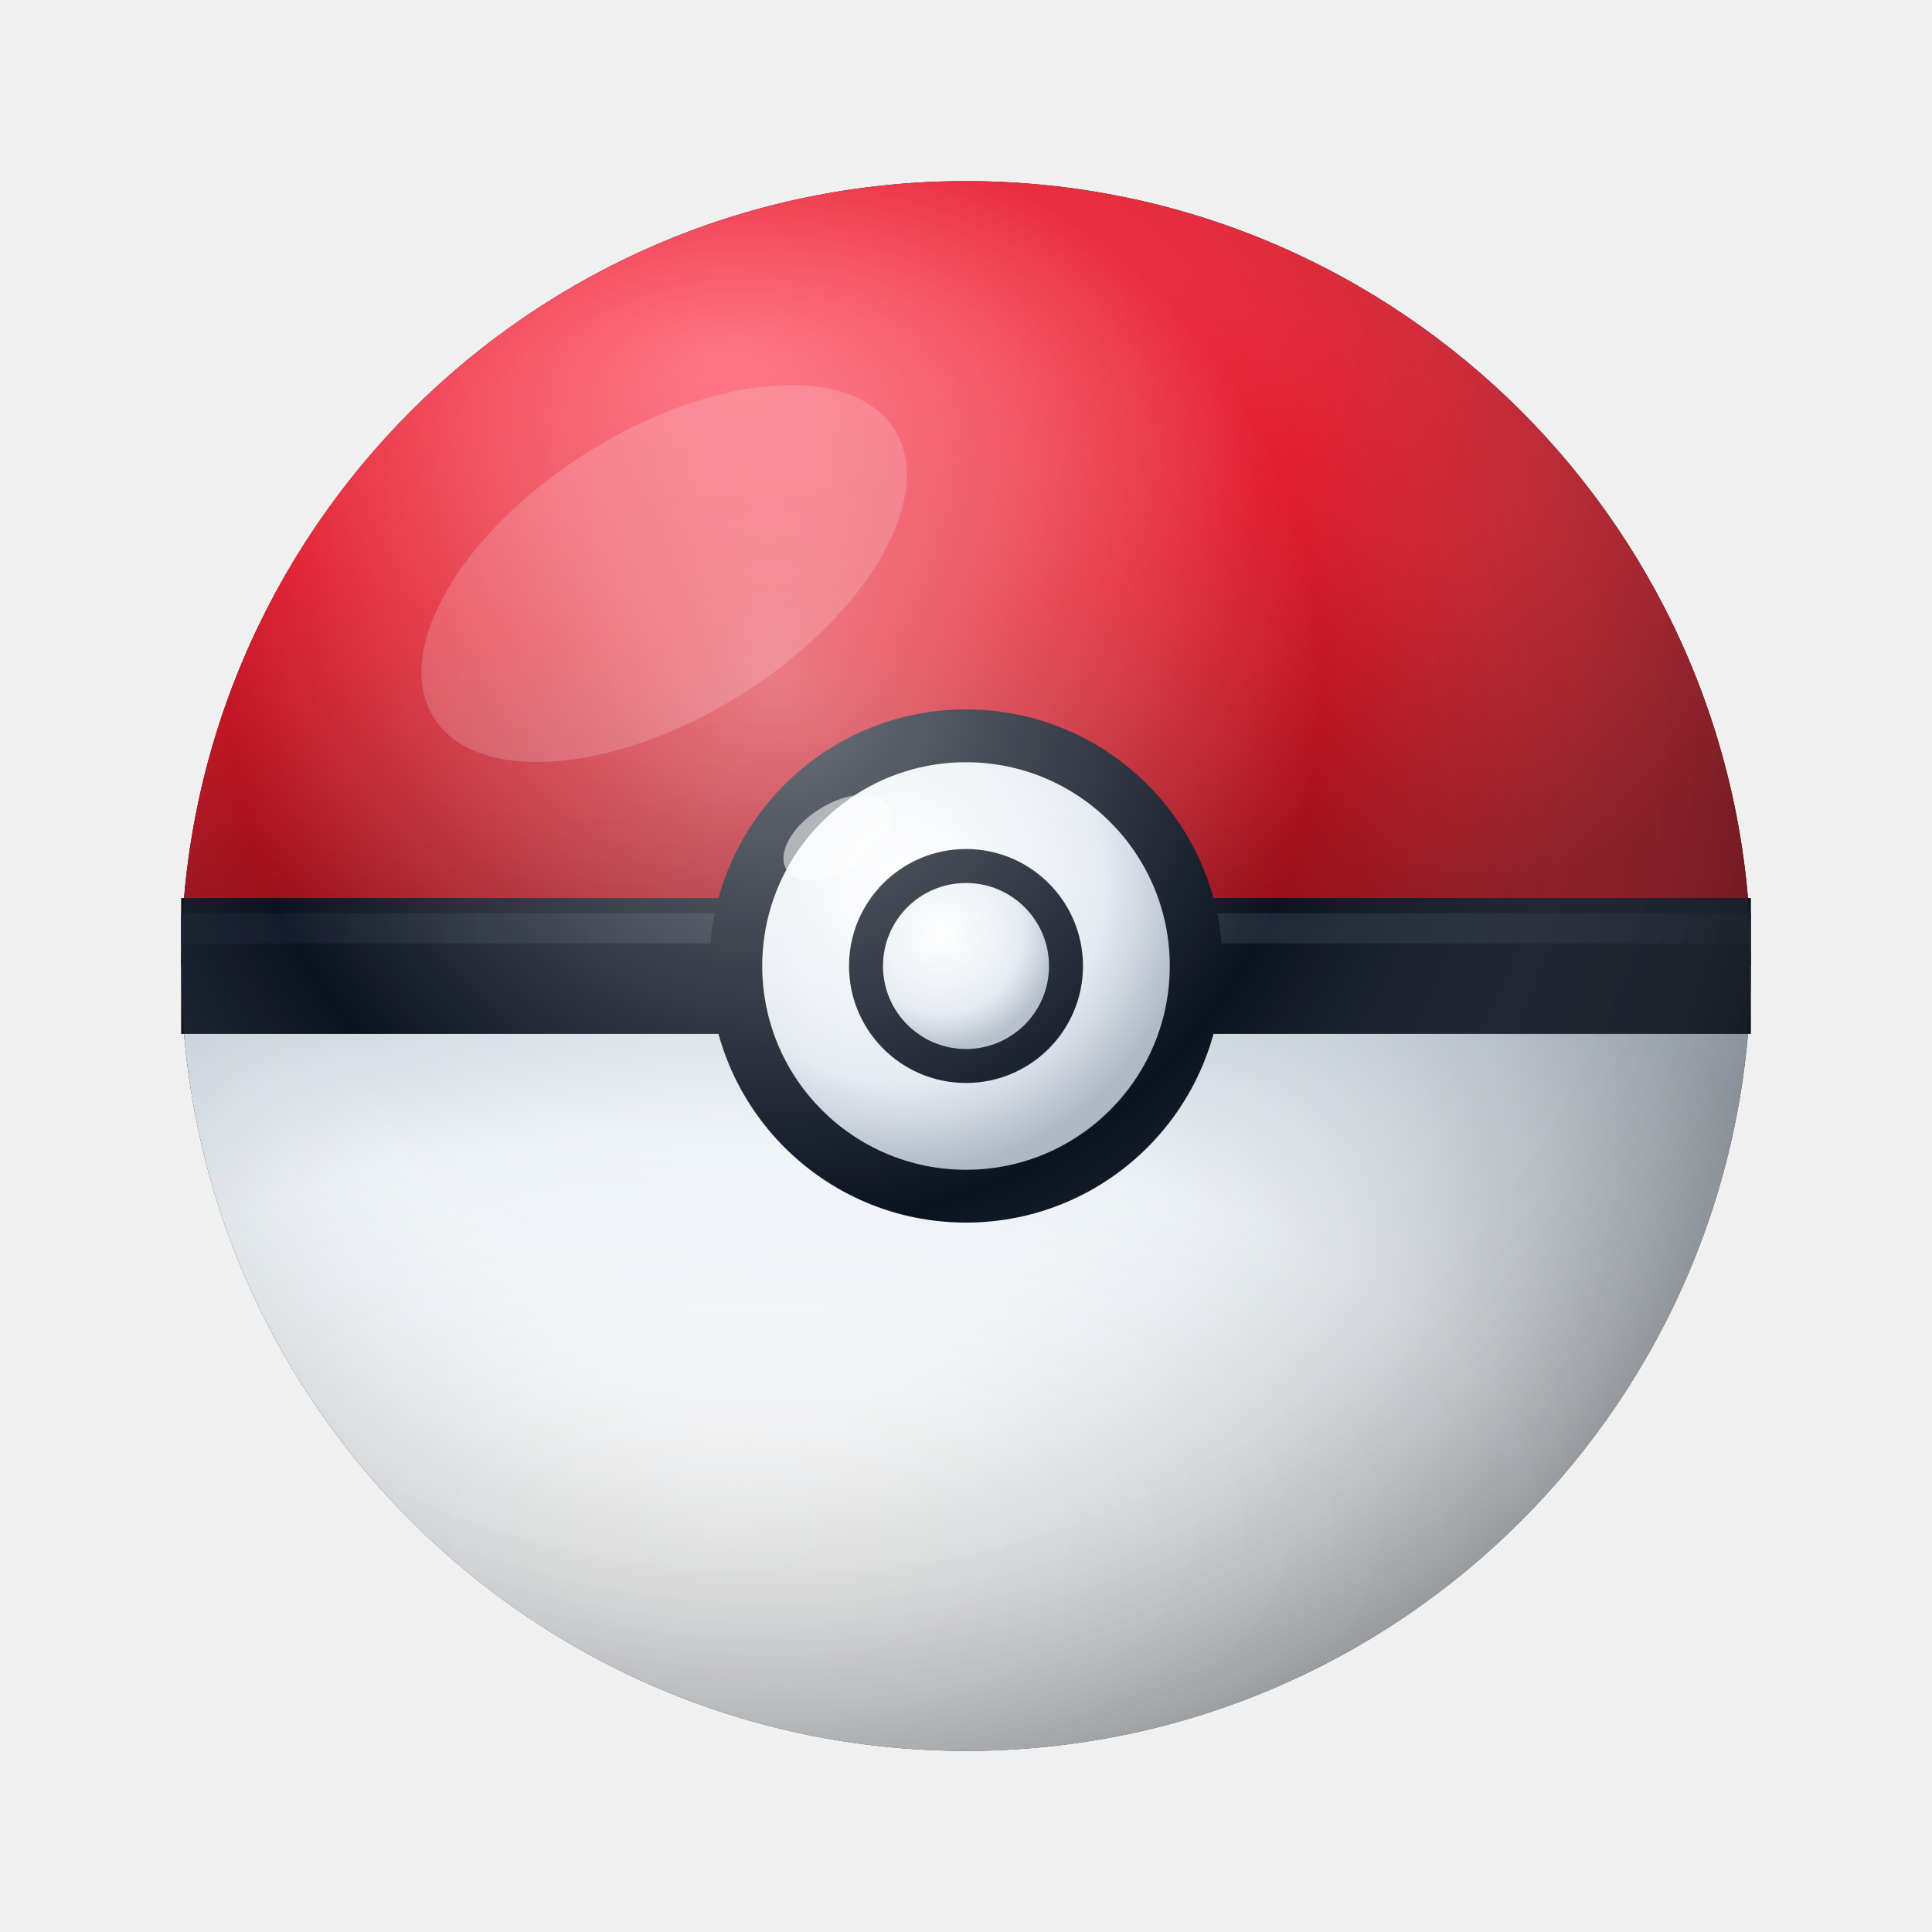
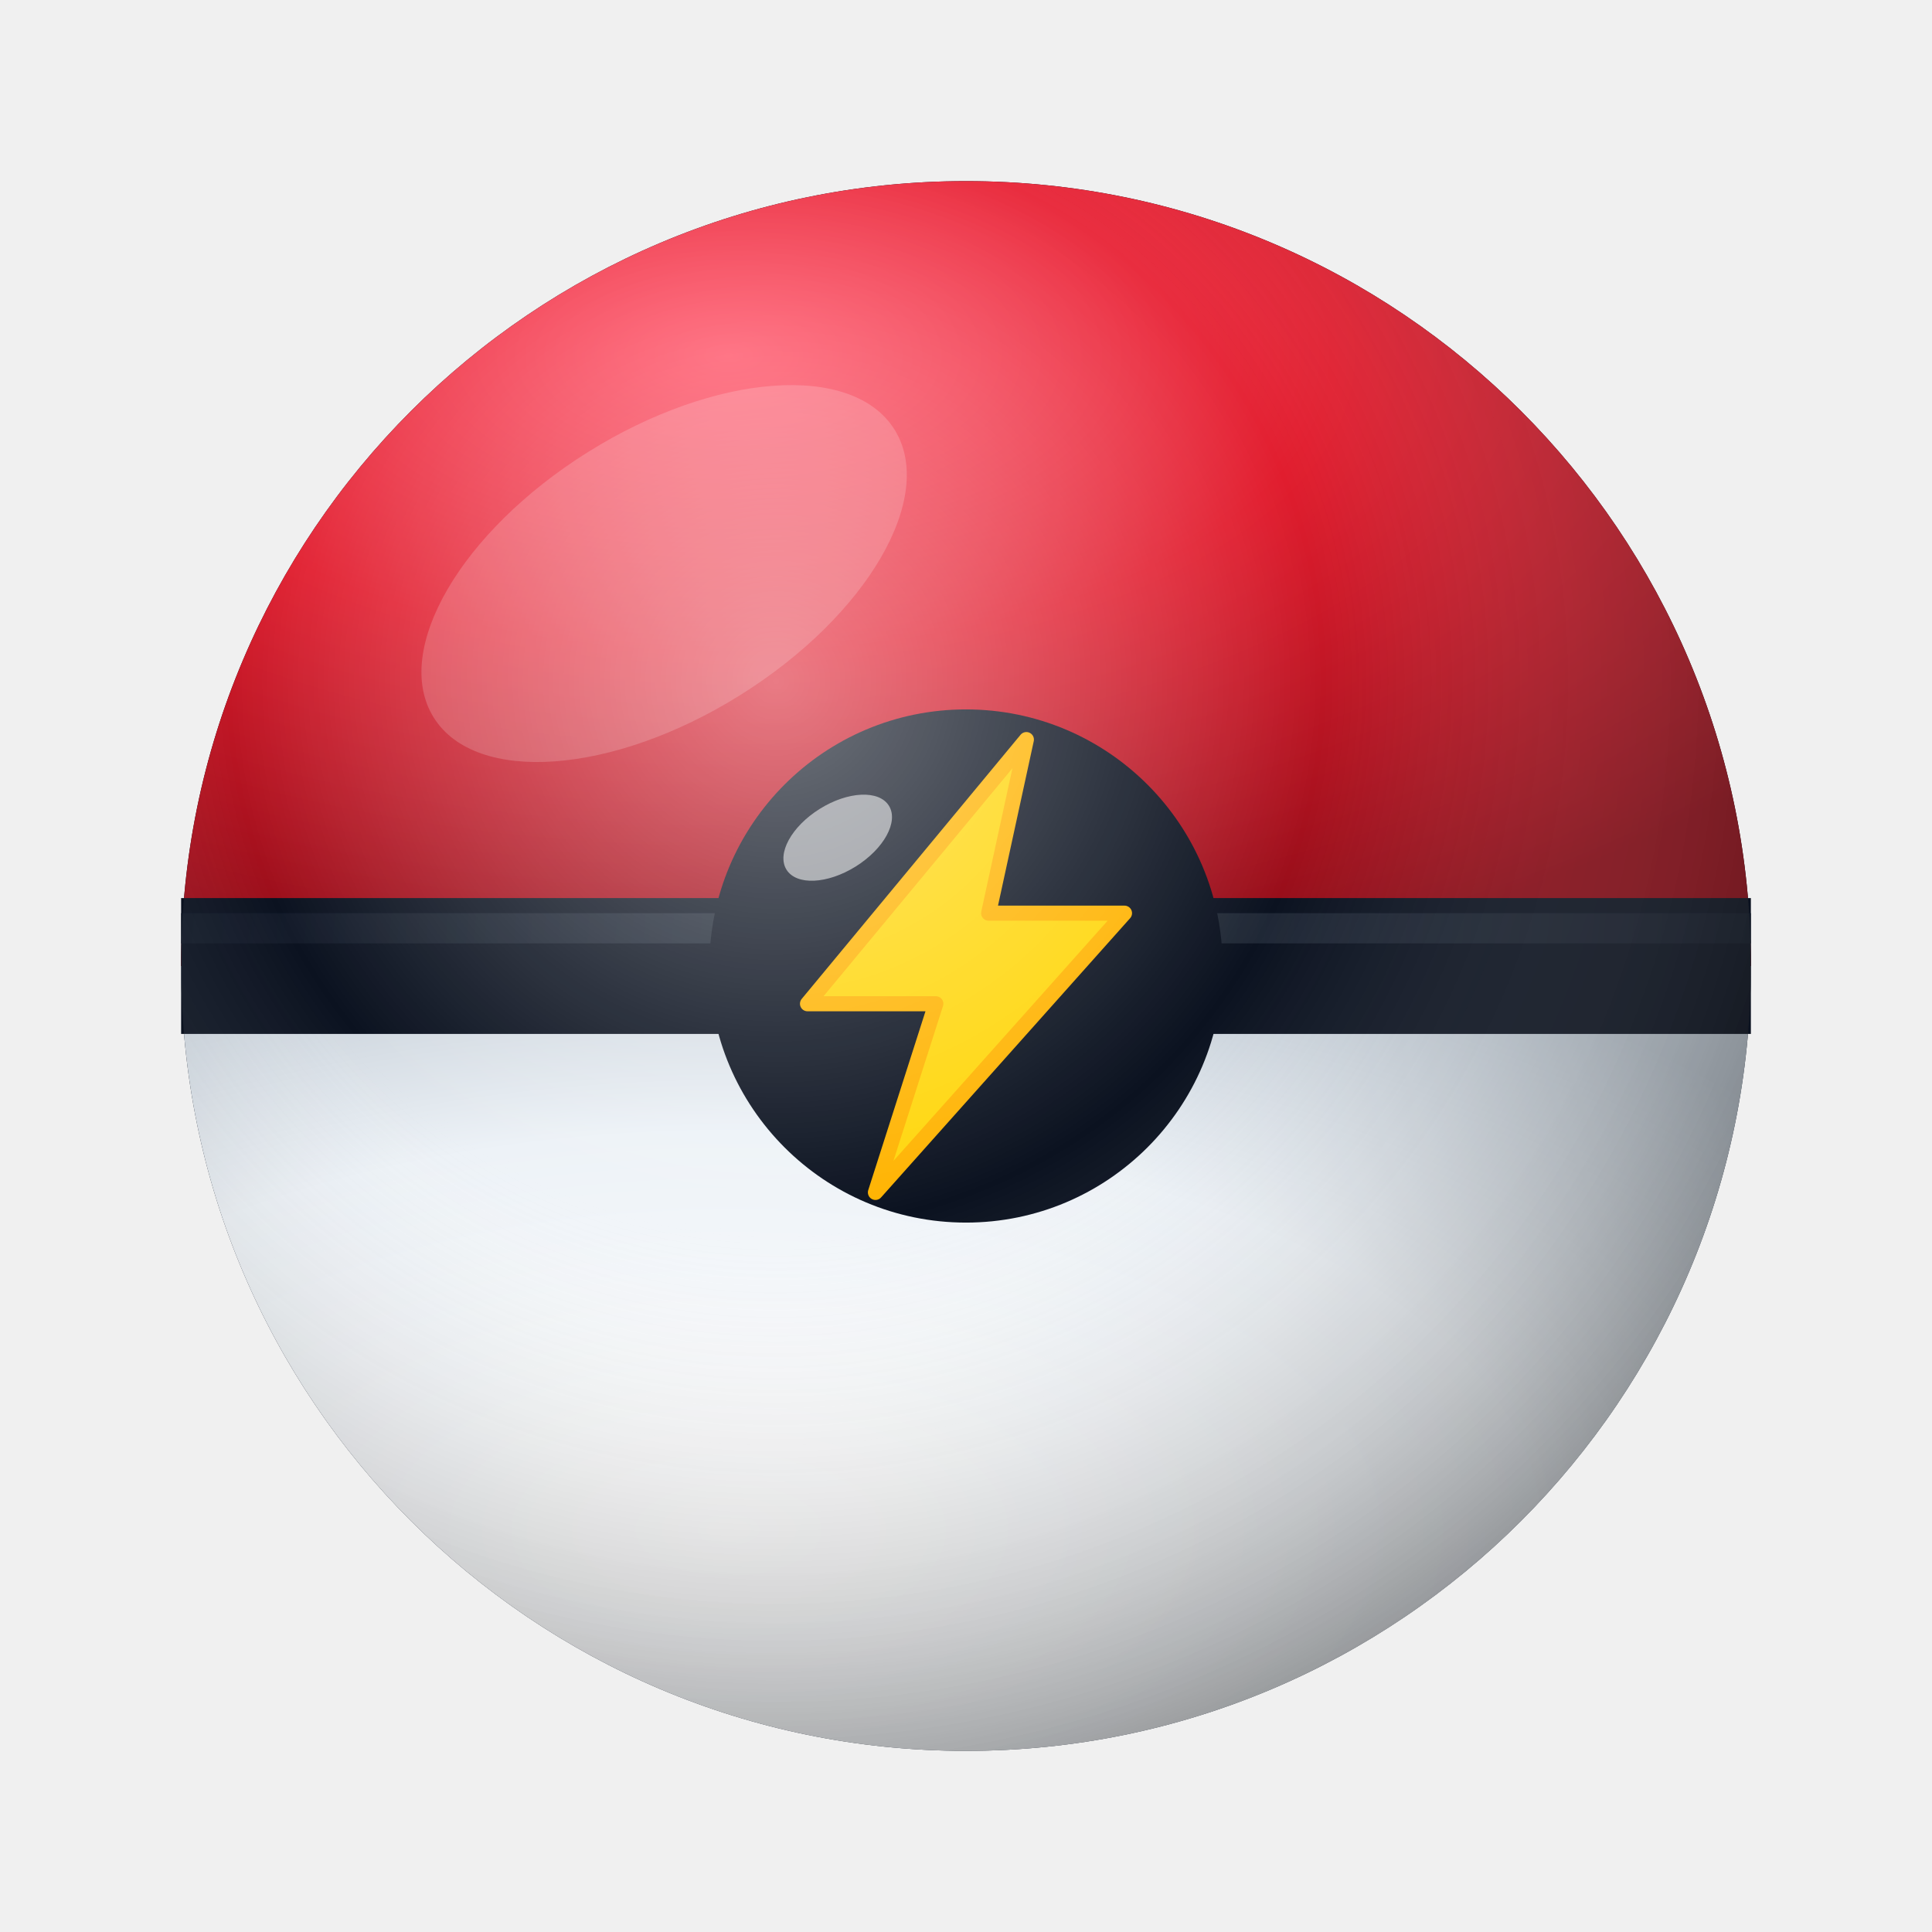
<svg xmlns="http://www.w3.org/2000/svg" width="512" height="512" viewBox="0 0 512 512" fill="none">
  <defs>
    <radialGradient id="topRed" cx="35%" cy="22%" r="85%">
      <stop offset="0%" stop-color="#FF5A6E" />
      <stop offset="45%" stop-color="#E11D2E" />
      <stop offset="100%" stop-color="#8B0B16" />
    </radialGradient>
    <radialGradient id="bottomWhite" cx="35%" cy="72%" r="85%">
      <stop offset="0%" stop-color="#FFFFFF" />
      <stop offset="60%" stop-color="#EDF2F7" />
      <stop offset="100%" stop-color="#B8C2CC" />
-     </radialGradient>
-     <radialGradient id="buttonFace" cx="35%" cy="30%" r="70%">
-       <stop offset="0%" stop-color="#FFFFFF" />
-       <stop offset="70%" stop-color="#E2E8F0" />
-       <stop offset="100%" stop-color="#AEB8C4" />
    </radialGradient>
    <radialGradient id="sphereShade" cx="38%" cy="32%" r="72%">
      <stop offset="0%" stop-color="#FFFFFF" stop-opacity="0.42" />
      <stop offset="48%" stop-color="#FFFFFF" stop-opacity="0" />
      <stop offset="100%" stop-color="#000000" stop-opacity="0.38" />
    </radialGradient>
    <linearGradient id="bandSheen" x1="48" y1="238" x2="464" y2="274" gradientUnits="userSpaceOnUse">
      <stop offset="0%" stop-color="#111827" />
      <stop offset="50%" stop-color="#2B3442" />
      <stop offset="100%" stop-color="#111827" />
    </linearGradient>
  </defs>
  <circle cx="256" cy="256" r="208" fill="#0B1220" />
  <path d="M48 256a208 208 0 0 1 416 0Z" fill="url(#topRed)" />
  <path d="M48 256a208 208 0 0 0 416 0Z" fill="url(#bottomWhite)" />
  <rect x="48" y="238" width="416" height="36" fill="#0B1220" />
  <rect x="48" y="242" width="416" height="8" fill="url(#bandSheen)" opacity="0.9" />
  <circle cx="256" cy="256" r="68" fill="#0B1220" />
-   <circle cx="256" cy="256" r="54" fill="url(#buttonFace)" />
-   <circle cx="256" cy="256" r="31" fill="#0B1220" />
-   <circle cx="256" cy="256" r="22" fill="url(#buttonFace)" />
+   <path d="M272 196 L214 266 L248 266 L232 316 L298 242 L262 242 Z" fill="#FFD60A" stroke="#FFB300" stroke-width="4" stroke-linejoin="round" />
  <circle cx="256" cy="256" r="208" fill="url(#sphereShade)" />
  <ellipse cx="176" cy="152" rx="72" ry="38" fill="#FFFFFF" opacity="0.18" transform="rotate(-32 176 152)" />
  <ellipse cx="222" cy="222" rx="16" ry="9" fill="#FFFFFF" opacity="0.55" transform="rotate(-32 222 222)" />
</svg>
